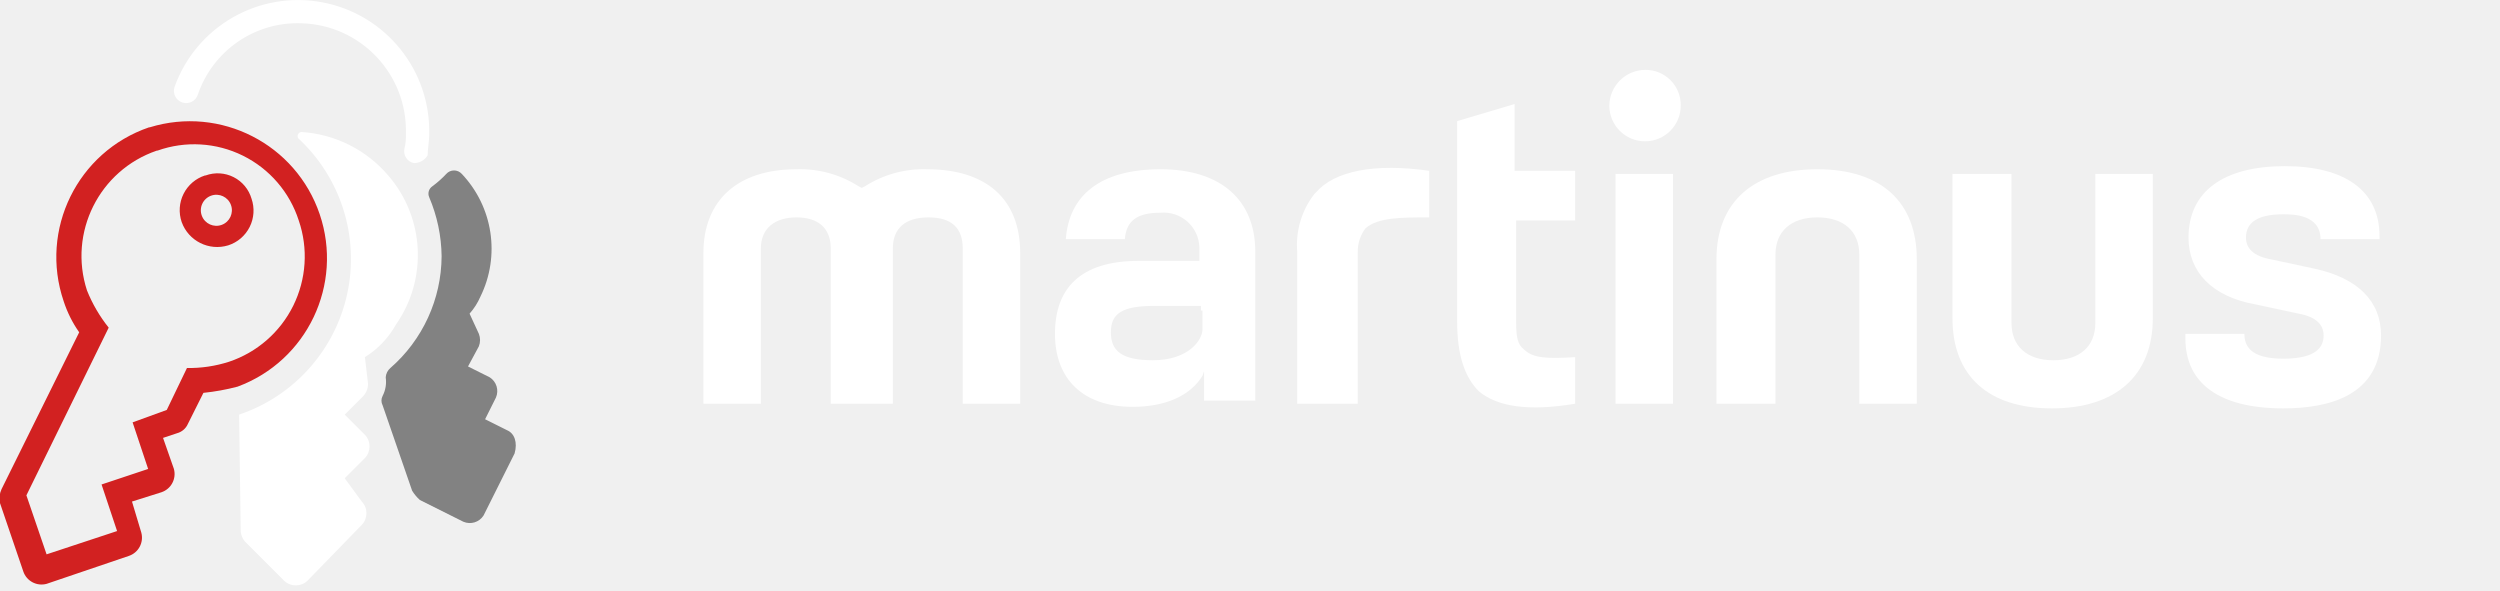
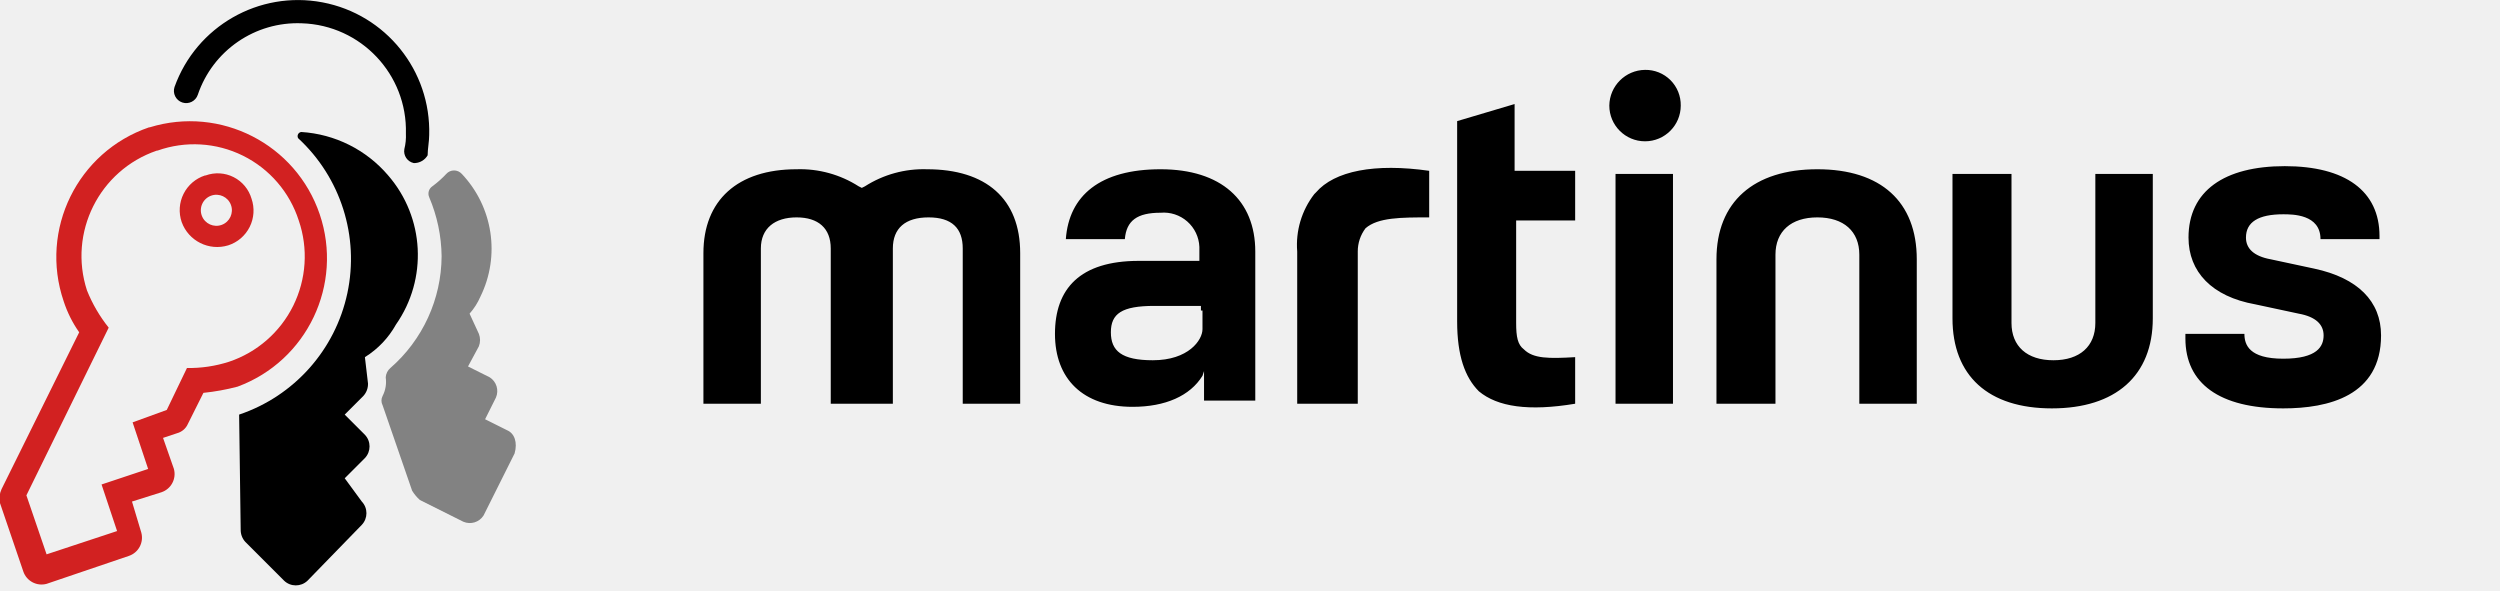
- <svg xmlns="http://www.w3.org/2000/svg" width="161" height="38" viewBox="0 0 161 38">
-   <defs>
-     <style>.cls-1,.cls-3{fill:#fff}.cls-1{fill-rule:evenodd}.cls-2{fill:#d22121}.cls-4{fill:#828282}</style>
-   </defs>
-   <g id="Layer_2" data-name="Layer 2">
-     <g id="Layer_1-2" data-name="Layer 1">
-       <path id="Fill-1" class="cls-1" d="M83.74 26h3.7v-9.8a2.46 2.46 0 0 1 .5-1.5c.8-.7 2.3-.7 4.1-.7v-3c-3.5-.5-6.1 0-7.3 1.4l-.1.1a5.35 5.35 0 0 0-1.1 3.7V26z" />
-       <path id="Fill-3" class="cls-1" d="M62 26h3.7v-9.7c0-3.5-2.2-5.4-6-5.4a7 7 0 0 0-4 1.1l-.2.1-.2-.1a7 7 0 0 0-4-1.1c-3.8 0-6 2-6 5.4V26H49V16c0-1.3.9-2 2.3-2s2.2.7 2.2 2v10h4V16c0-1.3.8-2 2.3-2s2.2.7 2.2 2z" />
-       <path id="Fill-5" class="cls-1" d="M104.04 26h3.7V11.2h-3.7V26z" />
-       <path id="Fill-7" class="cls-1" d="M119.74 26h3.7v-9.3c0-3.7-2.3-5.8-6.4-5.8s-6.5 2.1-6.5 5.8V26h3.8v-9.6c0-1.5 1-2.4 2.7-2.4s2.7.9 2.7 2.4z" />
-       <path id="Fill-8" class="cls-1" d="M125.74 11.2v9.3c0 3.7 2.3 5.8 6.4 5.8s6.5-2.1 6.5-5.8v-9.3h-3.7v9.6c0 1.5-1 2.4-2.7 2.4s-2.7-.9-2.7-2.4v-9.6z" />
-       <path id="Fill-9" class="cls-1" d="M140.74 21.6v.2c0 2.9 2.2 4.5 6.3 4.5 2.9 0 6.3-.8 6.3-4.7 0-2.2-1.5-3.7-4.3-4.3l-2.8-.6c-1.1-.2-1.6-.7-1.6-1.4q0-1.5 2.4-1.5c.6 0 2.4 0 2.4 1.6h3.8v-.2c0-2.9-2.2-4.5-6.1-4.5s-6.2 1.6-6.2 4.6c0 2.2 1.5 3.8 4.3 4.3l2.8.6c1.1.2 1.6.7 1.6 1.4s-.4 1.5-2.6 1.5-2.5-.9-2.5-1.6h-3.8z" />
-       <path id="Fill-10" class="cls-1" d="M105.94 4.5a2.33 2.33 0 0 0-2.3 2.3 2.3 2.3 0 0 0 4.6 0 2.26 2.26 0 0 0-2.3-2.3" />
-       <path id="Fill-11" class="cls-1" d="M93.84 14.3v6.4c0 2.2.5 3.6 1.4 4.5 1.2 1 3.2 1.3 6.2.8v-3c-1.7.1-2.7.1-3.3-.5-.4-.3-.5-.8-.5-1.7v-6.6h3.8V11h-3.9V6.7l-3.7 1.1v6.5z" />
-       <path id="Fill-12" class="cls-1" d="M77.44 20v1.2c0 .7-.9 2-3.2 2-2 0-2.7-.6-2.7-1.8s.7-1.7 2.8-1.7h3v.3zm-2.7-9.1c-3.9 0-5.9 1.7-6.1 4.5h3.8c.1-1.2.8-1.7 2.3-1.7a2.3 2.3 0 0 1 2.5 2.2v.9h-3.9c-3.8 0-5.4 1.8-5.4 4.7s1.8 4.7 5 4.7c2.1 0 3.7-.7 4.5-2l.1-.3v1.9h3.3v-9.6c0-3.3-2.2-5.3-6.1-5.3z" />
-       <path class="cls-2" d="M10.14 9.7a7.07 7.07 0 0 1 9.1 4.5 7.15 7.15 0 0 1-4.5 9.1 8.42 8.42 0 0 1-2.7.4l-1.3 2.7-2.2.8 1 3-3 1 1 3L3 35.7l-1.3-3.8L7 21.1a9.46 9.46 0 0 1-1.4-2.4 7.17 7.17 0 0 1 4.5-9m-.5-1.5a8.83 8.83 0 0 0-5.5 11.2 7.5 7.5 0 0 0 1 2l-5 10.1a1.41 1.41 0 0 0-.1.9l1.5 4.4a1.24 1.24 0 0 0 1.5.8l5.3-1.8a1.24 1.24 0 0 0 .8-1.5l-.6-2 1.9-.6a1.24 1.24 0 0 0 .8-1.5l-.7-2 .9-.3a1.06 1.06 0 0 0 .7-.6l1-2a14.35 14.35 0 0 0 2.2-.4A8.82 8.82 0 0 0 9.64 8.2zm4 4.4a1 1 0 1 1-.6 1.3 1 1 0 0 1 .6-1.3m-.4-1.3a2.35 2.35 0 0 0-1.5 3 2.43 2.43 0 0 0 3 1.5 2.35 2.35 0 0 0 1.5-3 2.27 2.27 0 0 0-2.96-1.5z" />
-       <path class="cls-3" d="M25 11.3a8 8 0 0 0-5.6-2.8.27.27 0 0 0-.2.4 10.58 10.58 0 0 1-3.8 17.8l.1 7.4a1.14 1.14 0 0 0 .3.8l2.5 2.5a1.09 1.09 0 0 0 1.5 0l3.5-3.6a1.09 1.09 0 0 0 0-1.5l-1.1-1.5 1.3-1.3a1.09 1.09 0 0 0 0-1.5l-1.3-1.3 1.2-1.2a1.14 1.14 0 0 0 .3-.8l-.2-1.7a5.78 5.78 0 0 0 2-2.1 7.82 7.82 0 0 0-.5-9.6z" />
-       <path class="cls-3" d="M26.74 10.5h-.1a.78.78 0 0 1-.6-.9 3.4 3.4 0 0 0 .1-1 6.92 6.92 0 0 0-6.7-7.1 6.78 6.78 0 0 0-6.7 4.6.79.79 0 0 1-1.5-.5 8.45 8.45 0 0 1 16.4 3.1c0 .4-.1.9-.1 1.3a1 1 0 0 1-.8.5z" />
-       <path class="cls-4" d="M32.64 27.7l-1.4-.7.7-1.4a1.05 1.05 0 0 0-.4-1.3l-1.4-.7.7-1.3a1.1 1.1 0 0 0 0-.8l-.6-1.3a4.13 4.13 0 0 0 .7-1.1 7 7 0 0 0-1.2-7.9.67.67 0 0 0-1 0 6.47 6.47 0 0 1-.9.8.57.57 0 0 0-.2.7 10 10 0 0 1 .8 3.8 9.61 9.61 0 0 1-3.3 7.2.86.86 0 0 0-.3.6 2 2 0 0 1-.2 1.2.64.64 0 0 0 0 .6l1.9 5.5a2.65 2.65 0 0 0 .5.6l2.8 1.4a1.05 1.05 0 0 0 1.3-.4l2-4c.2-.7 0-1.3-.5-1.5z" />
+ <svg xmlns="http://www.w3.org/2000/svg" viewBox="0 0 161 38">
+   <g data-name="Layer 2">
+     <g data-name="Layer 1">
+       <path class="cls-1" d="M83.74 26h3.7v-9.8a2.46 2.46 0 01.5-1.5c.8-.7 2.3-.7 4.1-.7v-3c-3.5-.5-6.1 0-7.3 1.4l-.1.1a5.35 5.35 0 00-1.1 3.7V26zM62 26h3.7v-9.7c0-3.5-2.2-5.4-6-5.4a7 7 0 00-4 1.1l-.2.1-.2-.1a7 7 0 00-4-1.1c-3.8 0-6 2-6 5.4V26H49V16c0-1.3.9-2 2.3-2s2.2.7 2.2 2v10h4V16c0-1.3.8-2 2.3-2s2.2.7 2.2 2zm42.04 0h3.7V11.2h-3.7V26zm15.7 0h3.7v-9.3c0-3.7-2.3-5.8-6.4-5.8s-6.5 2.1-6.5 5.8V26h3.8v-9.6c0-1.5 1-2.4 2.7-2.4s2.7.9 2.7 2.4zm6-14.8v9.3c0 3.7 2.3 5.8 6.4 5.8s6.5-2.1 6.5-5.8v-9.3h-3.7v9.6c0 1.5-1 2.4-2.7 2.4s-2.7-.9-2.7-2.4v-9.6zm15 10.4v.2c0 2.9 2.2 4.5 6.3 4.5 2.9 0 6.3-.8 6.3-4.7 0-2.2-1.5-3.7-4.3-4.3l-2.8-.6c-1.1-.2-1.6-.7-1.6-1.4q0-1.5 2.4-1.5c.6 0 2.4 0 2.4 1.6h3.8v-.2c0-2.9-2.2-4.5-6.1-4.5s-6.2 1.6-6.2 4.6c0 2.2 1.5 3.8 4.3 4.3l2.8.6c1.1.2 1.6.7 1.6 1.4s-.4 1.5-2.6 1.5-2.5-.9-2.5-1.6h-3.8zm-34.8-17.1a2.33 2.33 0 00-2.3 2.3 2.3 2.3 0 004.6 0 2.26 2.26 0 00-2.3-2.3m-12.1 9.8v6.4c0 2.2.5 3.6 1.4 4.5 1.2 1 3.2 1.3 6.2.8v-3c-1.7.1-2.7.1-3.3-.5-.4-.3-.5-.8-.5-1.7v-6.6h3.8V11h-3.9V6.7l-3.7 1.1v6.5zM77.44 20v1.2c0 .7-.9 2-3.2 2-2 0-2.7-.6-2.7-1.8s.7-1.7 2.8-1.7h3v.3zm-2.7-9.1c-3.9 0-5.9 1.7-6.1 4.5h3.8c.1-1.2.8-1.7 2.3-1.7a2.3 2.3 0 012.5 2.2v.9h-3.9c-3.8 0-5.4 1.8-5.4 4.7s1.8 4.7 5 4.7c2.1 0 3.7-.7 4.5-2l.1-.3v1.9h3.3v-9.6c0-3.3-2.2-5.3-6.1-5.3z" />
+       <path d="M10.14 9.7a7.07 7.07 0 019.1 4.5 7.15 7.15 0 01-4.5 9.1 8.42 8.42 0 01-2.7.4l-1.3 2.7-2.2.8 1 3-3 1 1 3L3 35.7l-1.3-3.8L7 21.1a9.46 9.46 0 01-1.4-2.4 7.17 7.17 0 014.5-9m-.5-1.5a8.83 8.83 0 00-5.5 11.2 7.5 7.5 0 001 2l-5 10.1a1.41 1.41 0 00-.1.9l1.5 4.4a1.24 1.24 0 001.5.8l5.3-1.8a1.24 1.24 0 00.8-1.5l-.6-2 1.9-.6a1.24 1.24 0 00.8-1.5l-.7-2 .9-.3a1.06 1.06 0 00.7-.6l1-2a14.35 14.35 0 002.2-.4A8.82 8.82 0 009.64 8.2zm4 4.4a1 1 0 11-.6 1.3 1 1 0 01.6-1.3m-.4-1.3a2.35 2.35 0 00-1.5 3 2.43 2.43 0 003 1.5 2.35 2.35 0 001.5-3 2.27 2.27 0 00-2.96-1.5z" fill="#d22121" />
+       <path class="cls-3" d="M25 11.3a8 8 0 00-5.6-2.8.27.27 0 00-.2.4 10.58 10.58 0 01-3.8 17.8l.1 7.4a1.14 1.14 0 00.3.8l2.5 2.5a1.09 1.09 0 001.5 0l3.5-3.6a1.09 1.09 0 000-1.5l-1.1-1.5 1.3-1.3a1.09 1.09 0 000-1.5l-1.3-1.3 1.2-1.2a1.14 1.14 0 00.3-.8l-.2-1.7a5.78 5.78 0 002-2.1 7.82 7.82 0 00-.5-9.6z" />
+       <path class="cls-3" d="M26.74 10.5h-.1a.78.78 0 01-.6-.9 3.4 3.4 0 00.1-1 6.92 6.92 0 00-6.7-7.1 6.78 6.78 0 00-6.7 4.6.79.79 0 01-1.5-.5 8.45 8.45 0 0116.4 3.1c0 .4-.1.9-.1 1.3a1 1 0 01-.8.5z" />
+       <path d="M32.64 27.7l-1.4-.7.7-1.4a1.05 1.05 0 00-.4-1.3l-1.4-.7.7-1.3a1.1 1.1 0 000-.8l-.6-1.3a4.13 4.13 0 00.7-1.1 7 7 0 00-1.2-7.9.67.67 0 00-1 0 6.47 6.47 0 01-.9.8.57.57 0 00-.2.7 10 10 0 01.8 3.8 9.61 9.61 0 01-3.3 7.2.86.86 0 00-.3.6 2 2 0 01-.2 1.2.64.64 0 000 .6l1.9 5.5a2.65 2.65 0 00.5.6l2.8 1.4a1.05 1.05 0 001.3-.4l2-4c.2-.7 0-1.3-.5-1.5z" fill="#828282" />
    </g>
  </g>
</svg>
